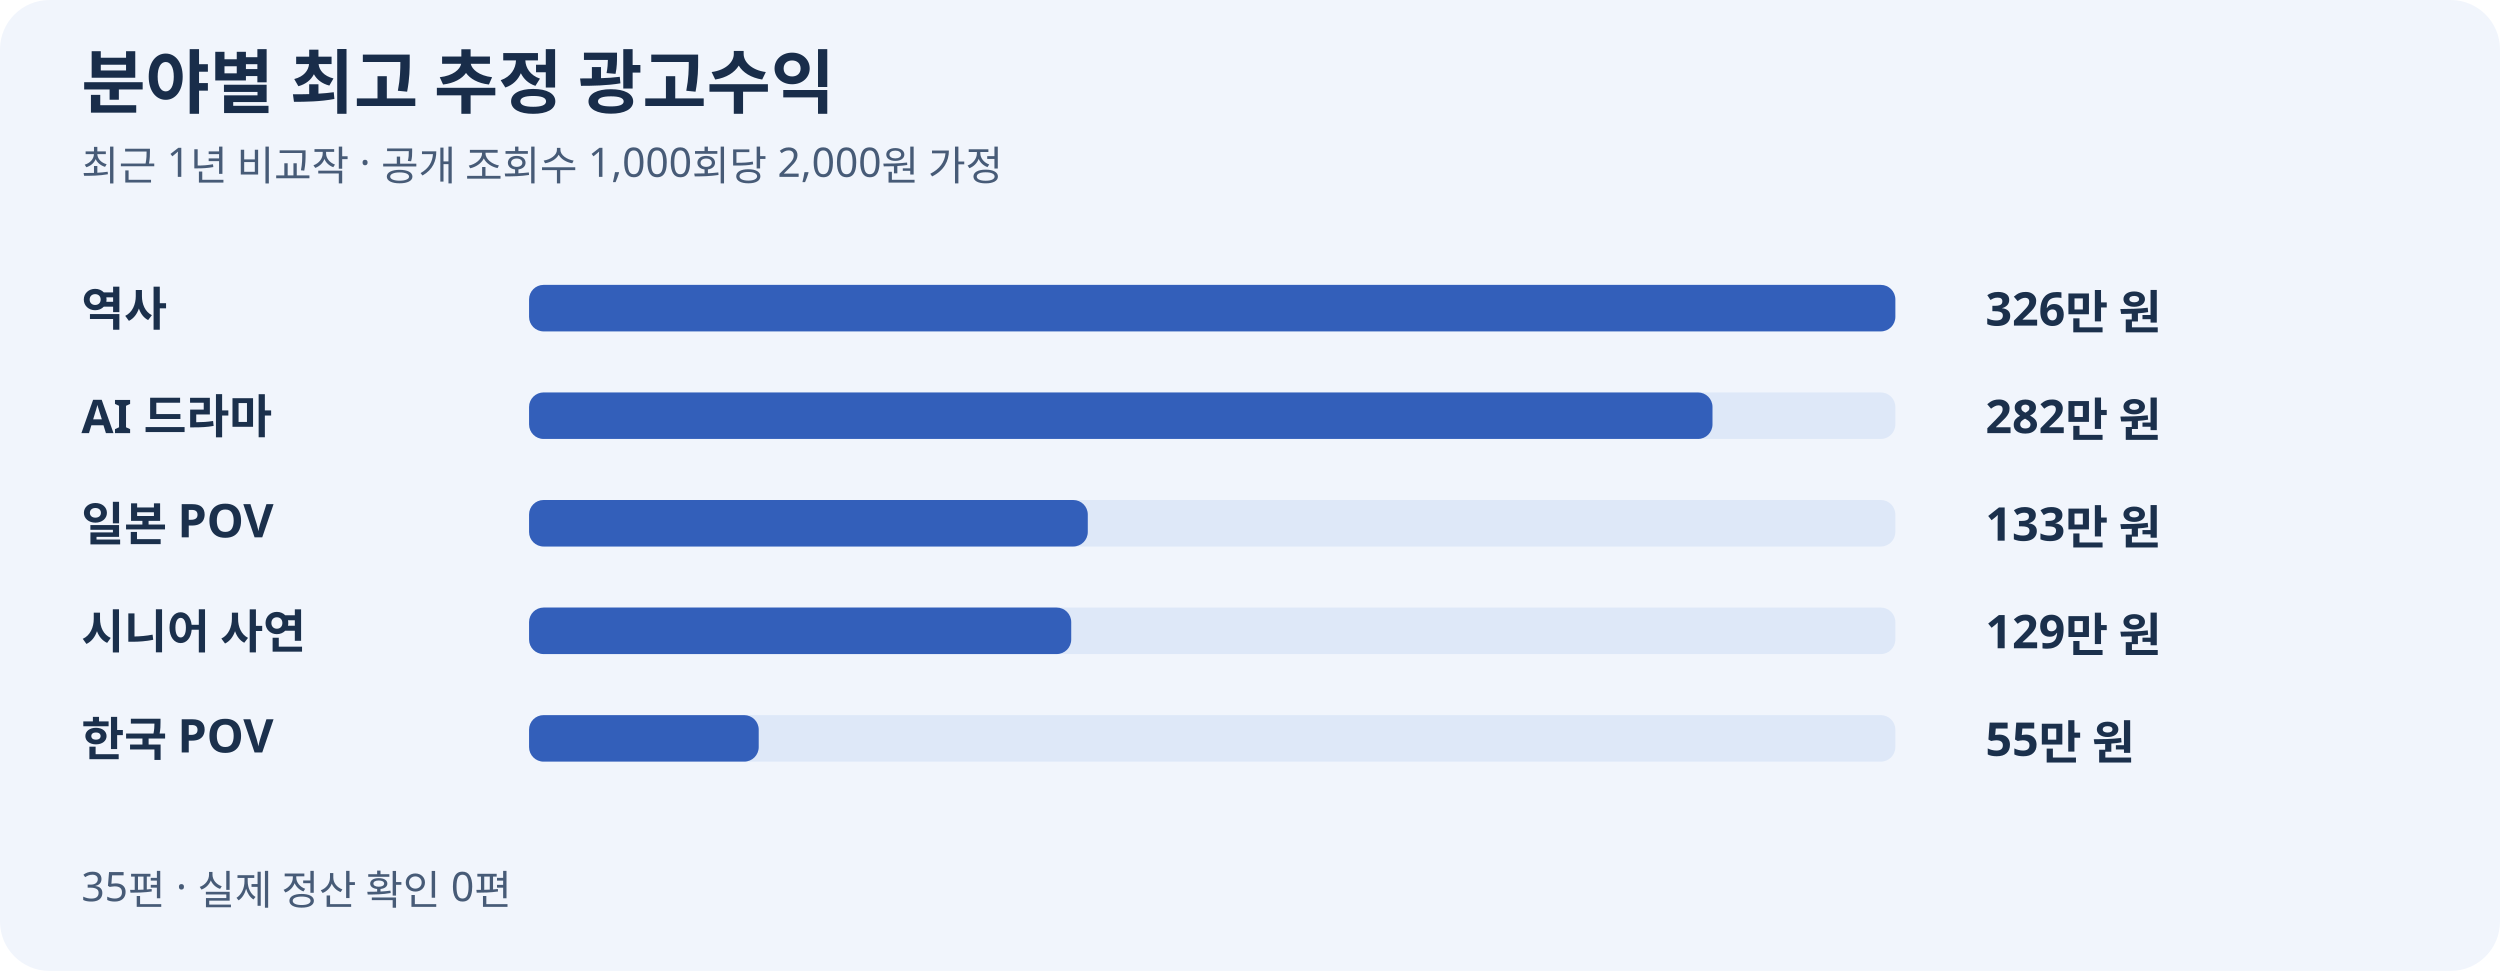
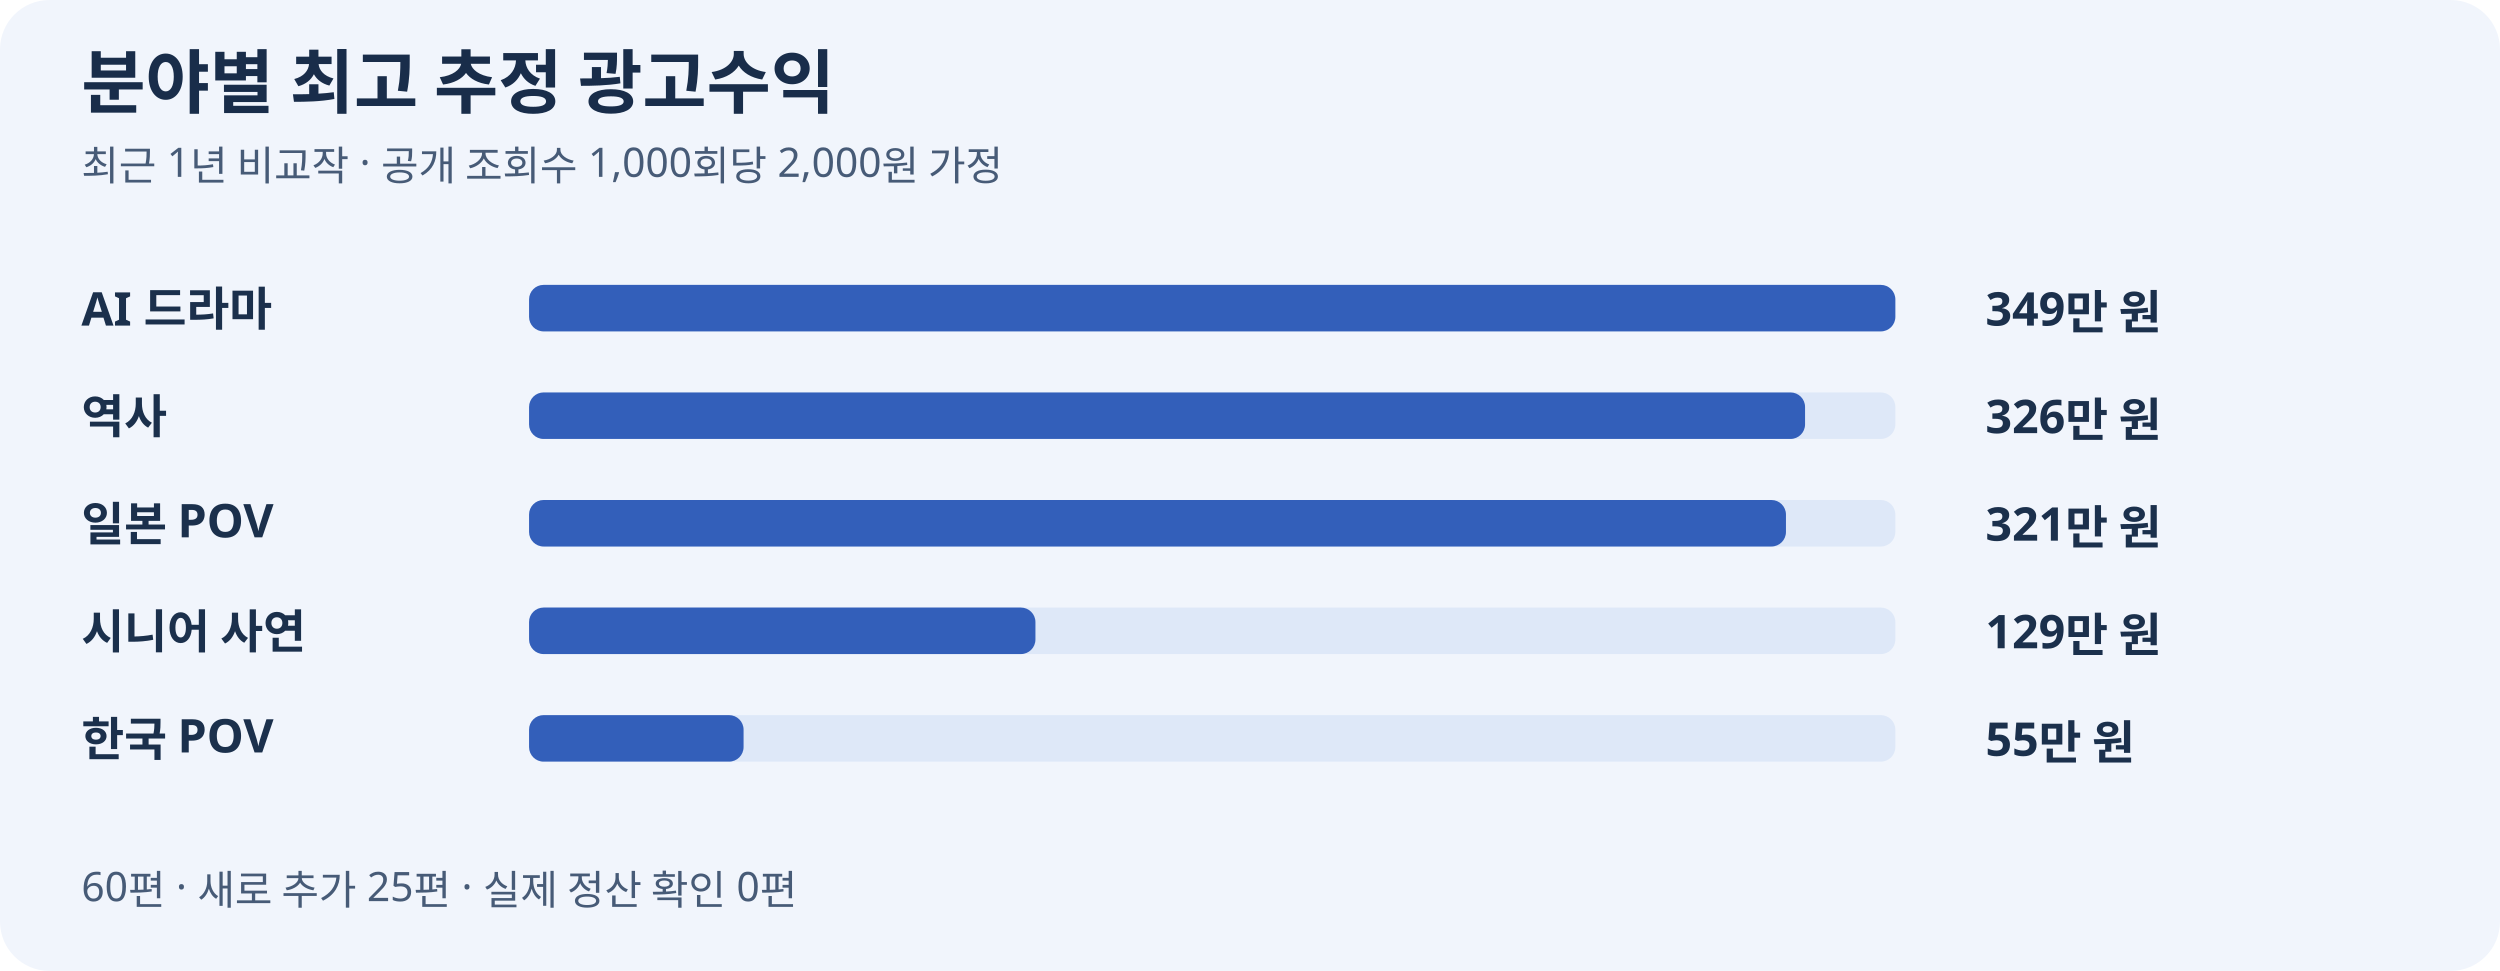
<svg xmlns="http://www.w3.org/2000/svg" width="860" height="334" viewBox="0 0 860 334" role="img" aria-label="다섯 분야의 최고 누적 광고수익 추정 비교">
  <rect width="860" height="334" rx="17" fill="#f1f5fc" />
  <g font-family="system-ui, Malgun Gothic, sans-serif">
    <text x="28" y="37" fill="#192d4a" font-size="24" font-weight="700">분야별 최고 추정 광고수익</text>
    <text x="28" y="62" fill="#475b77" font-size="14">최근 1년 비교작 · 공개 조회수 1,000회당 2,000원 가정</text>
-     <text x="28" y="112" fill="#1b304c" font-size="16" font-weight="650">역사</text>
+     <text x="28" y="112" fill="#1b304c" font-size="16" font-weight="650">AI 드라마</text>
    <rect x="182" y="98" width="470" height="16" rx="5" fill="#dee8f8" />
-     <rect x="182" y="98" width="470.0" height="16" rx="5" fill="#335fba" />
-     <text x="683" y="112" fill="#1b304c" font-size="16" font-weight="700">326만 원</text>
-     <text x="28" y="149" fill="#1b304c" font-size="16" font-weight="650">AI 드라마</text>
+     <rect x="182" y="98" width="470.00" height="16" rx="5" fill="#335fba" />
+     <text x="683" y="112" fill="#1b304c" font-size="16" font-weight="700">349만 원</text>
+     <text x="28" y="149" fill="#1b304c" font-size="16" font-weight="650">역사</text>
    <rect x="182" y="135" width="470" height="16" rx="5" fill="#dee8f8" />
-     <rect x="182" y="135" width="407.1" height="16" rx="5" fill="#335fba" />
-     <text x="683" y="149" fill="#1b304c" font-size="16" font-weight="700">282만 원</text>
+     <rect x="182" y="135" width="438.94" height="16" rx="5" fill="#335fba" />
+     <text x="683" y="149" fill="#1b304c" font-size="16" font-weight="700">326만 원</text>
    <text x="28" y="186" fill="#1b304c" font-size="16" font-weight="650">일본 POV</text>
    <rect x="182" y="172" width="470" height="16" rx="5" fill="#dee8f8" />
-     <rect x="182" y="172" width="192.2" height="16" rx="5" fill="#335fba" />
-     <text x="683" y="186" fill="#1b304c" font-size="16" font-weight="700">133만 원</text>
+     <rect x="182" y="172" width="432.37" height="16" rx="5" fill="#335fba" />
+     <text x="683" y="186" fill="#1b304c" font-size="16" font-weight="700">321만 원</text>
    <text x="28" y="223" fill="#1b304c" font-size="16" font-weight="650">시니어 사연</text>
    <rect x="182" y="209" width="470" height="16" rx="5" fill="#dee8f8" />
-     <rect x="182" y="209" width="186.5" height="16" rx="5" fill="#335fba" />
+     <rect x="182" y="209" width="174.19" height="16" rx="5" fill="#335fba" />
    <text x="683" y="223" fill="#1b304c" font-size="16" font-weight="700">129만 원</text>
    <text x="28" y="260" fill="#1b304c" font-size="16" font-weight="650">한국 POV</text>
    <rect x="182" y="246" width="470" height="16" rx="5" fill="#dee8f8" />
-     <rect x="182" y="246" width="79.0" height="16" rx="5" fill="#335fba" />
+     <rect x="182" y="246" width="73.79" height="16" rx="5" fill="#335fba" />
    <text x="683" y="260" fill="#1b304c" font-size="16" font-weight="700">55만 원</text>
-     <text x="28" y="310" fill="#475b77" font-size="14">35편 · 실제 정산 확인 0편</text>
+     <text x="28" y="310" fill="#475b77" font-size="14">60편 · 새로 추가 25편 · 실제 정산 확인 0편</text>
  </g>
</svg>
